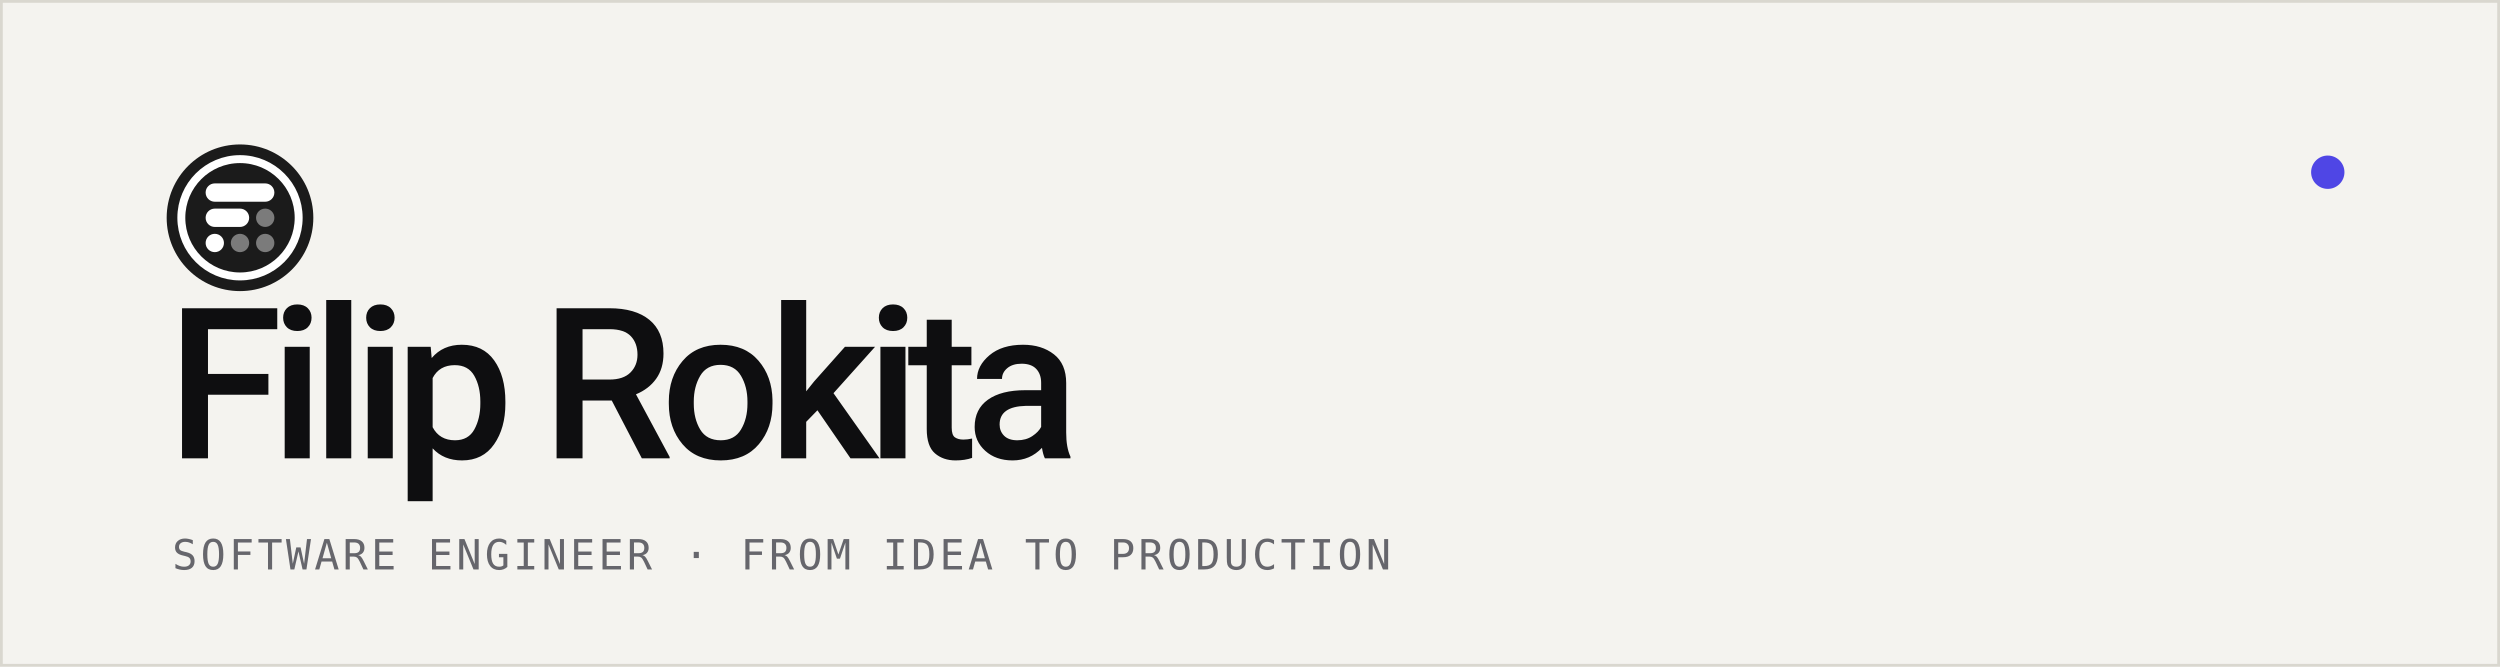
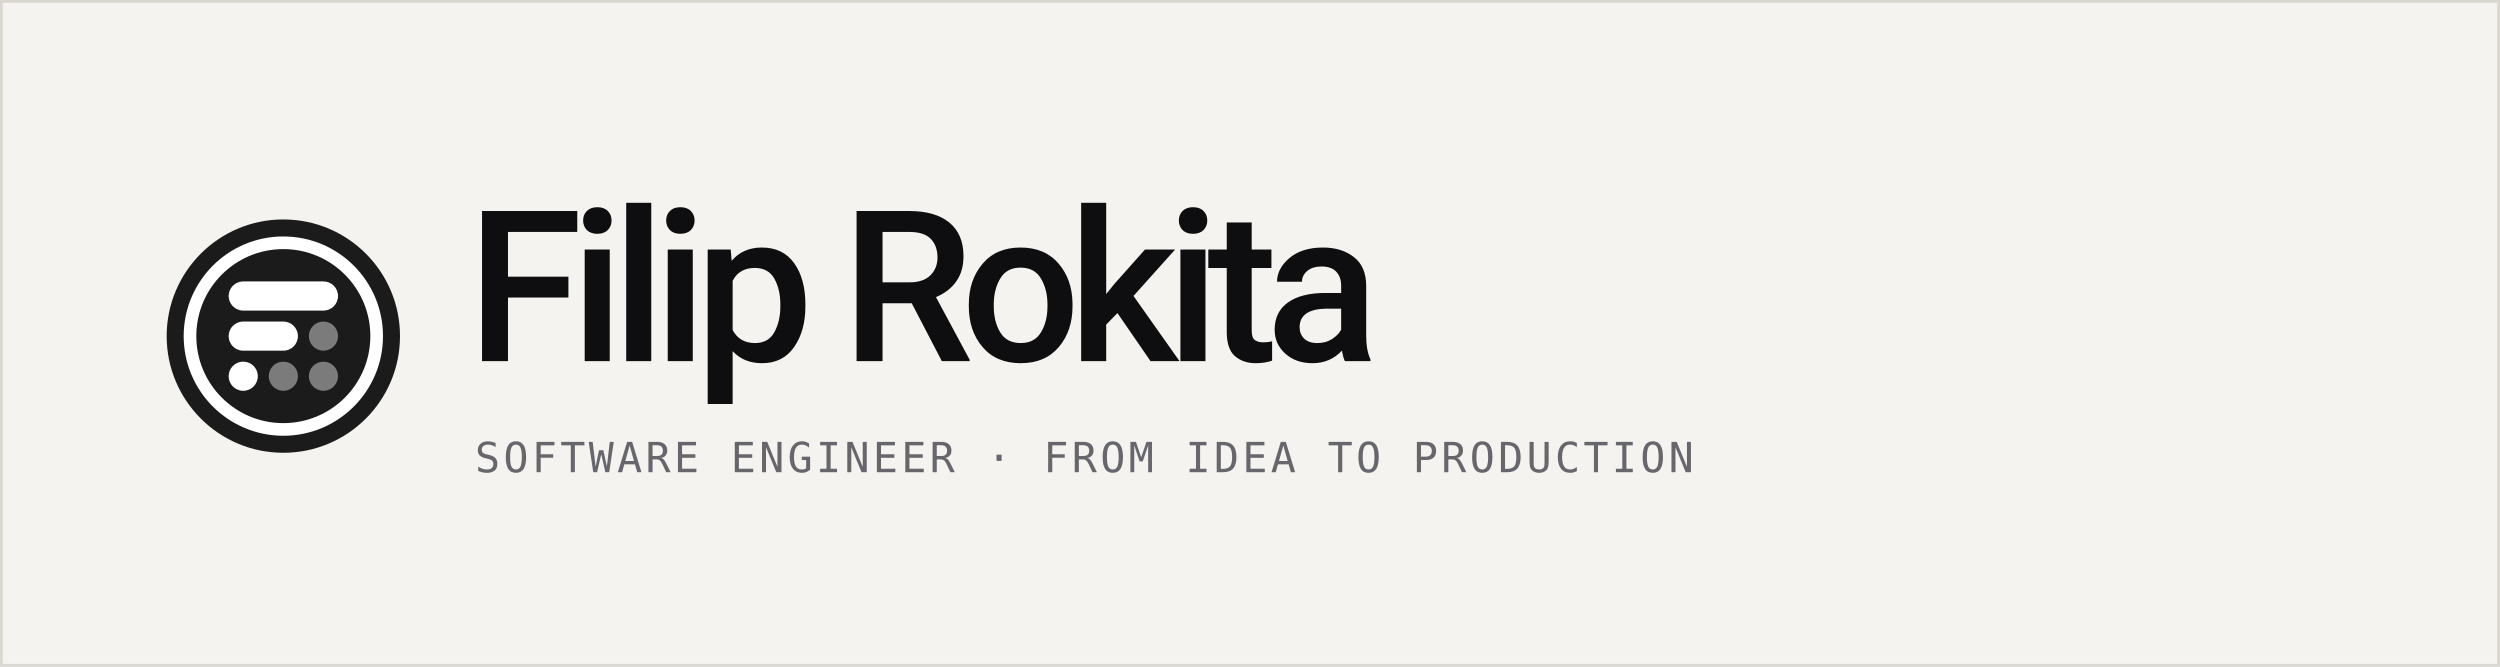
<svg xmlns="http://www.w3.org/2000/svg" width="900" height="240" viewBox="0 0 900 240" role="img" aria-label="Filip Rokita, software engineer">
  <rect width="900" height="240" fill="#f4f3ef" />
  <rect x=".5" y=".5" width="899" height="239" fill="none" stroke="#d9d7cf" />
-   <g transform="translate(60 52) scale(1.1)">
+   <g transform="translate(60 79) scale(1.75)">
    <circle cx="24" cy="24" r="24" fill="#1b1b1b" />
    <circle cx="24" cy="24" r="19.2" fill="none" stroke="#fff" stroke-width="2.6" />
    <g transform="translate(6 6) scale(.75)" fill="#fff">
      <rect x="9" y="9" width="30" height="8" rx="4" />
      <rect x="9" y="20" width="19" height="8" rx="4" />
      <circle cx="35" cy="24" r="4" opacity=".42" />
      <circle cx="13" cy="35" r="4" />
      <circle cx="24" cy="35" r="4" opacity=".42" />
      <circle cx="35" cy="35" r="4" opacity=".42" />
    </g>
  </g>
-   <text x="60" y="165" font-family="Geist, ui-sans-serif, system-ui, -apple-system, 'Segoe UI', Roboto, sans-serif" font-size="76" font-weight="560" letter-spacing="-4.5" fill="#0e0e10">Filip Rokita</text>
-   <text x="62" y="205" font-family="ui-monospace, SFMono-Regular, Menlo, monospace" font-size="15" letter-spacing="1.2" fill="#66666c">SOFTWARE ENGINEER · FROM IDEA TO PRODUCTION</text>
-   <circle cx="838" cy="62" r="6" fill="#4f46e5" />
+   <text x="168" y="130" font-family="Geist, ui-sans-serif, system-ui, -apple-system, 'Segoe UI', Roboto, sans-serif" font-size="76" font-weight="560" letter-spacing="-4.5" fill="#0e0e10">Filip Rokita</text>
+   <text x="171" y="170" font-family="ui-monospace, SFMono-Regular, Menlo, monospace" font-size="15" letter-spacing="1.2" fill="#66666c">SOFTWARE ENGINEER · FROM IDEA TO PRODUCTION</text>
</svg>
